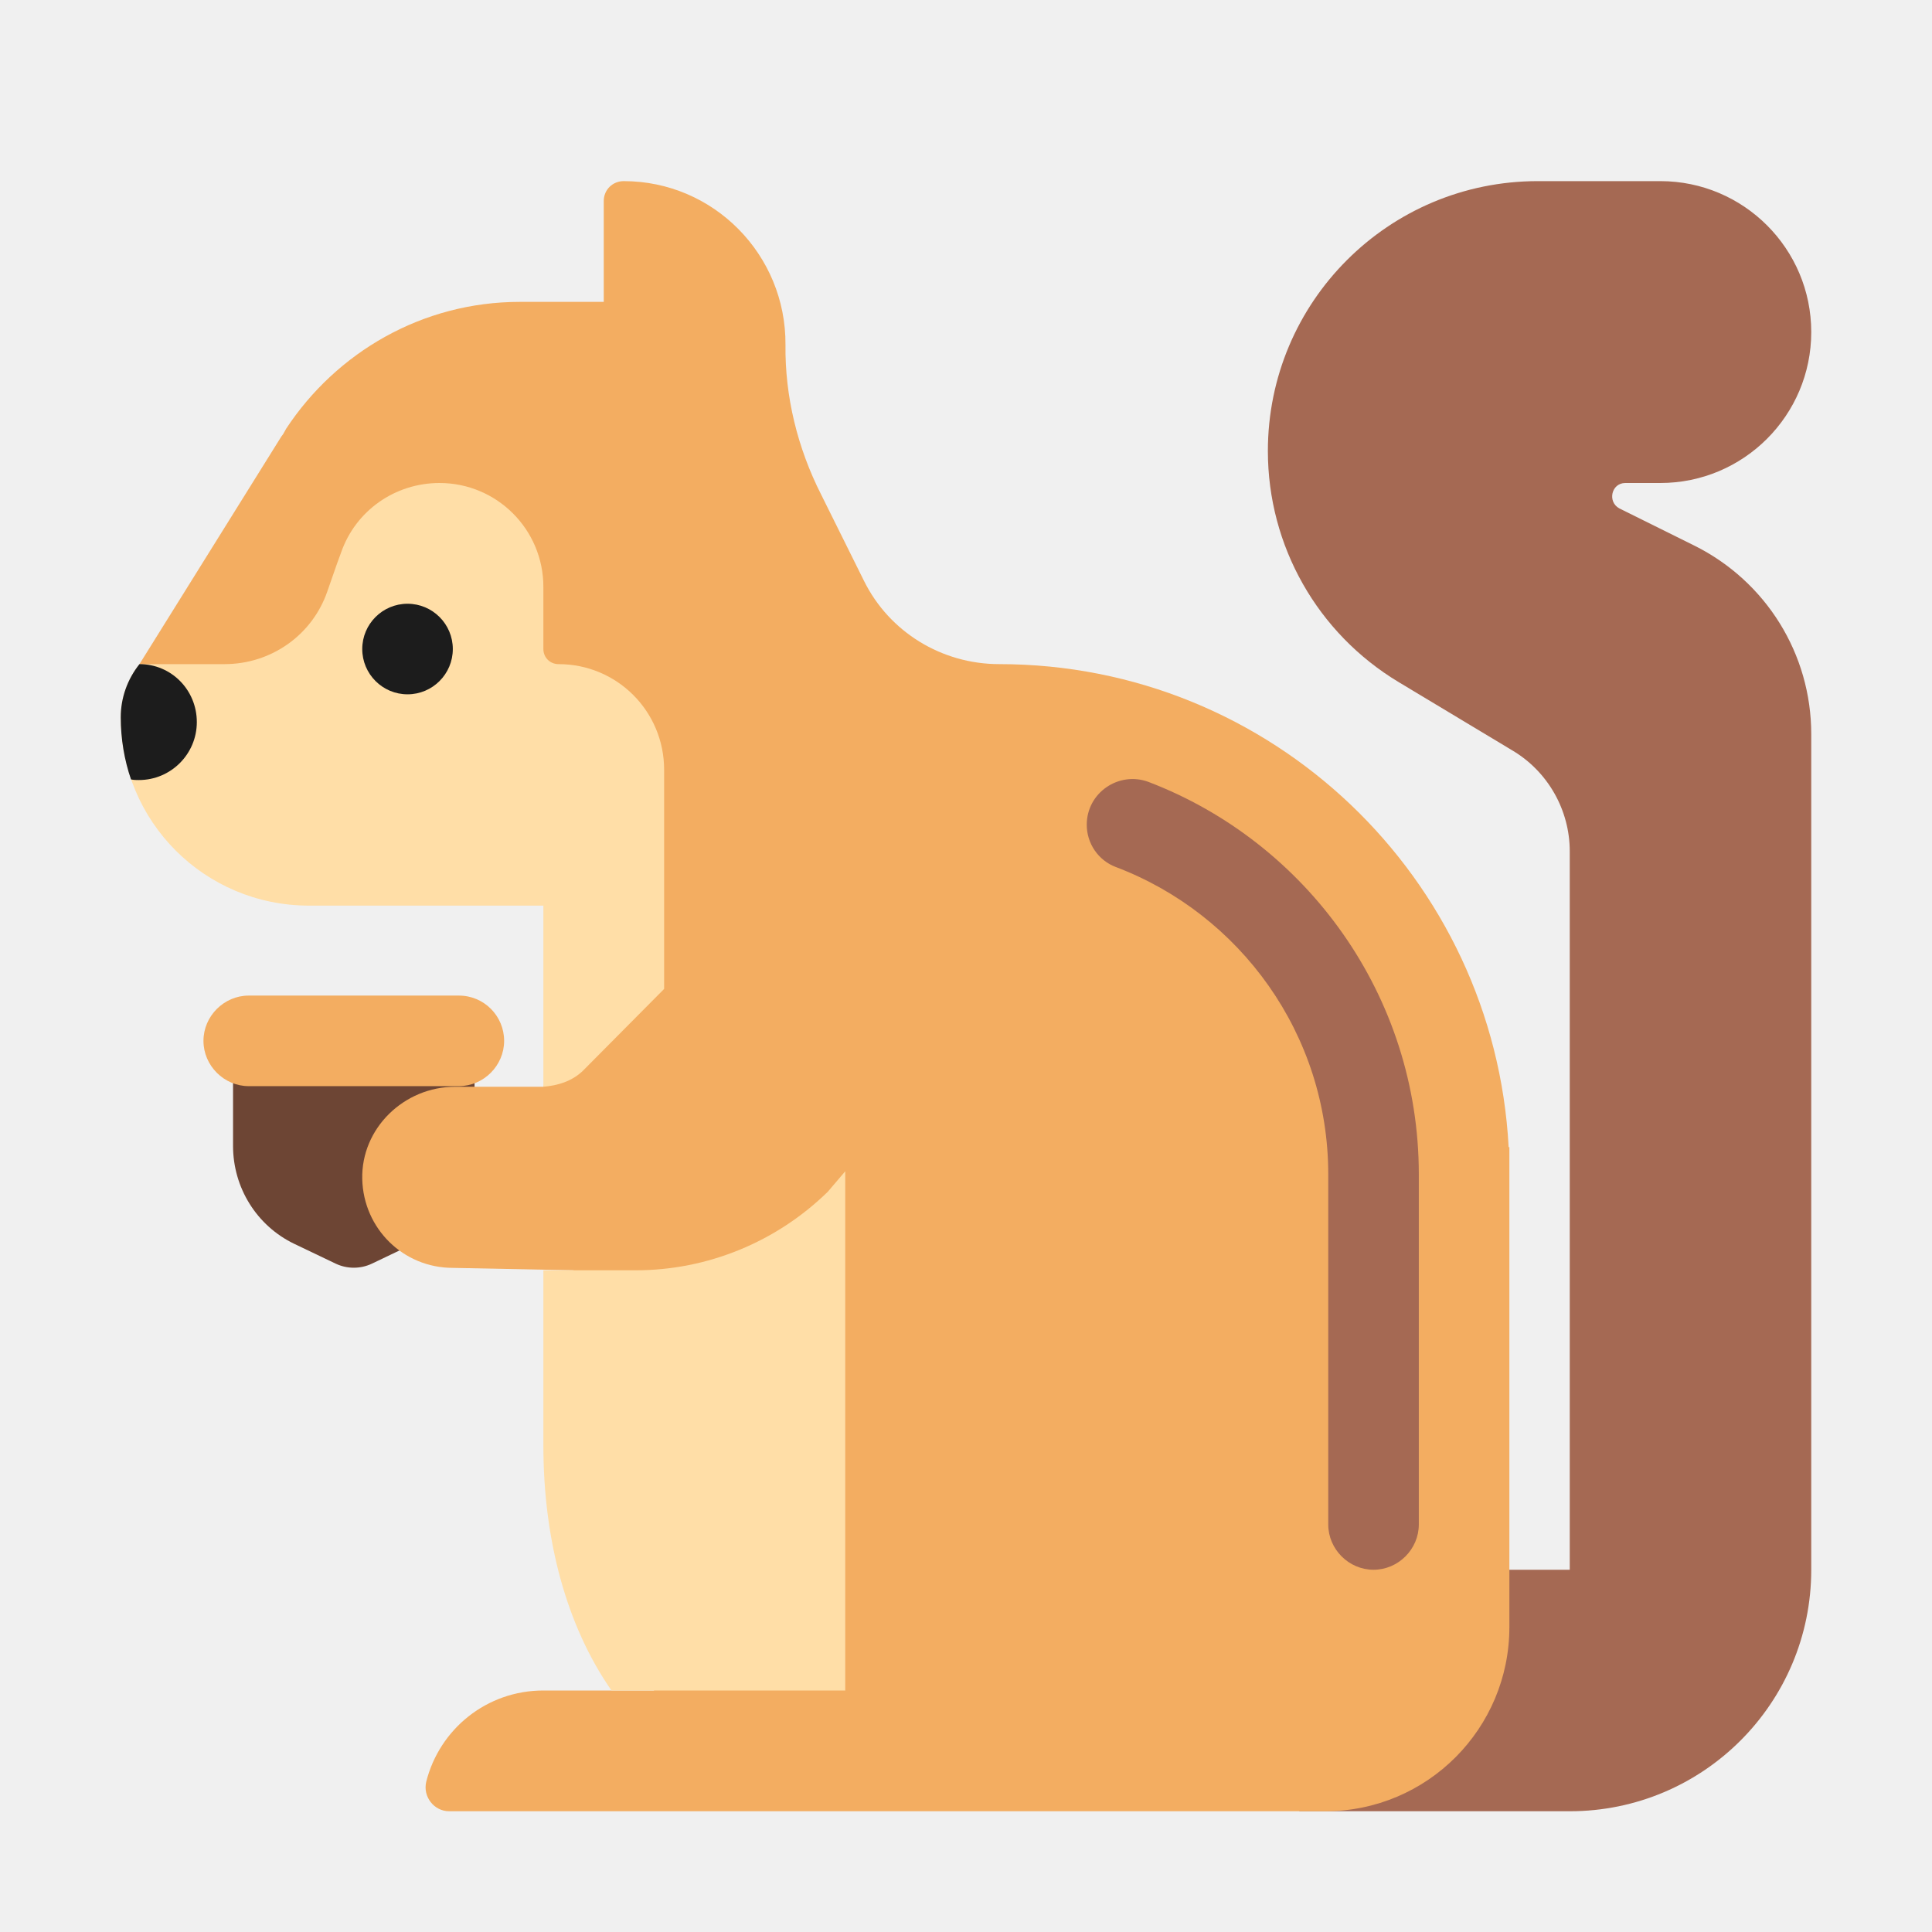
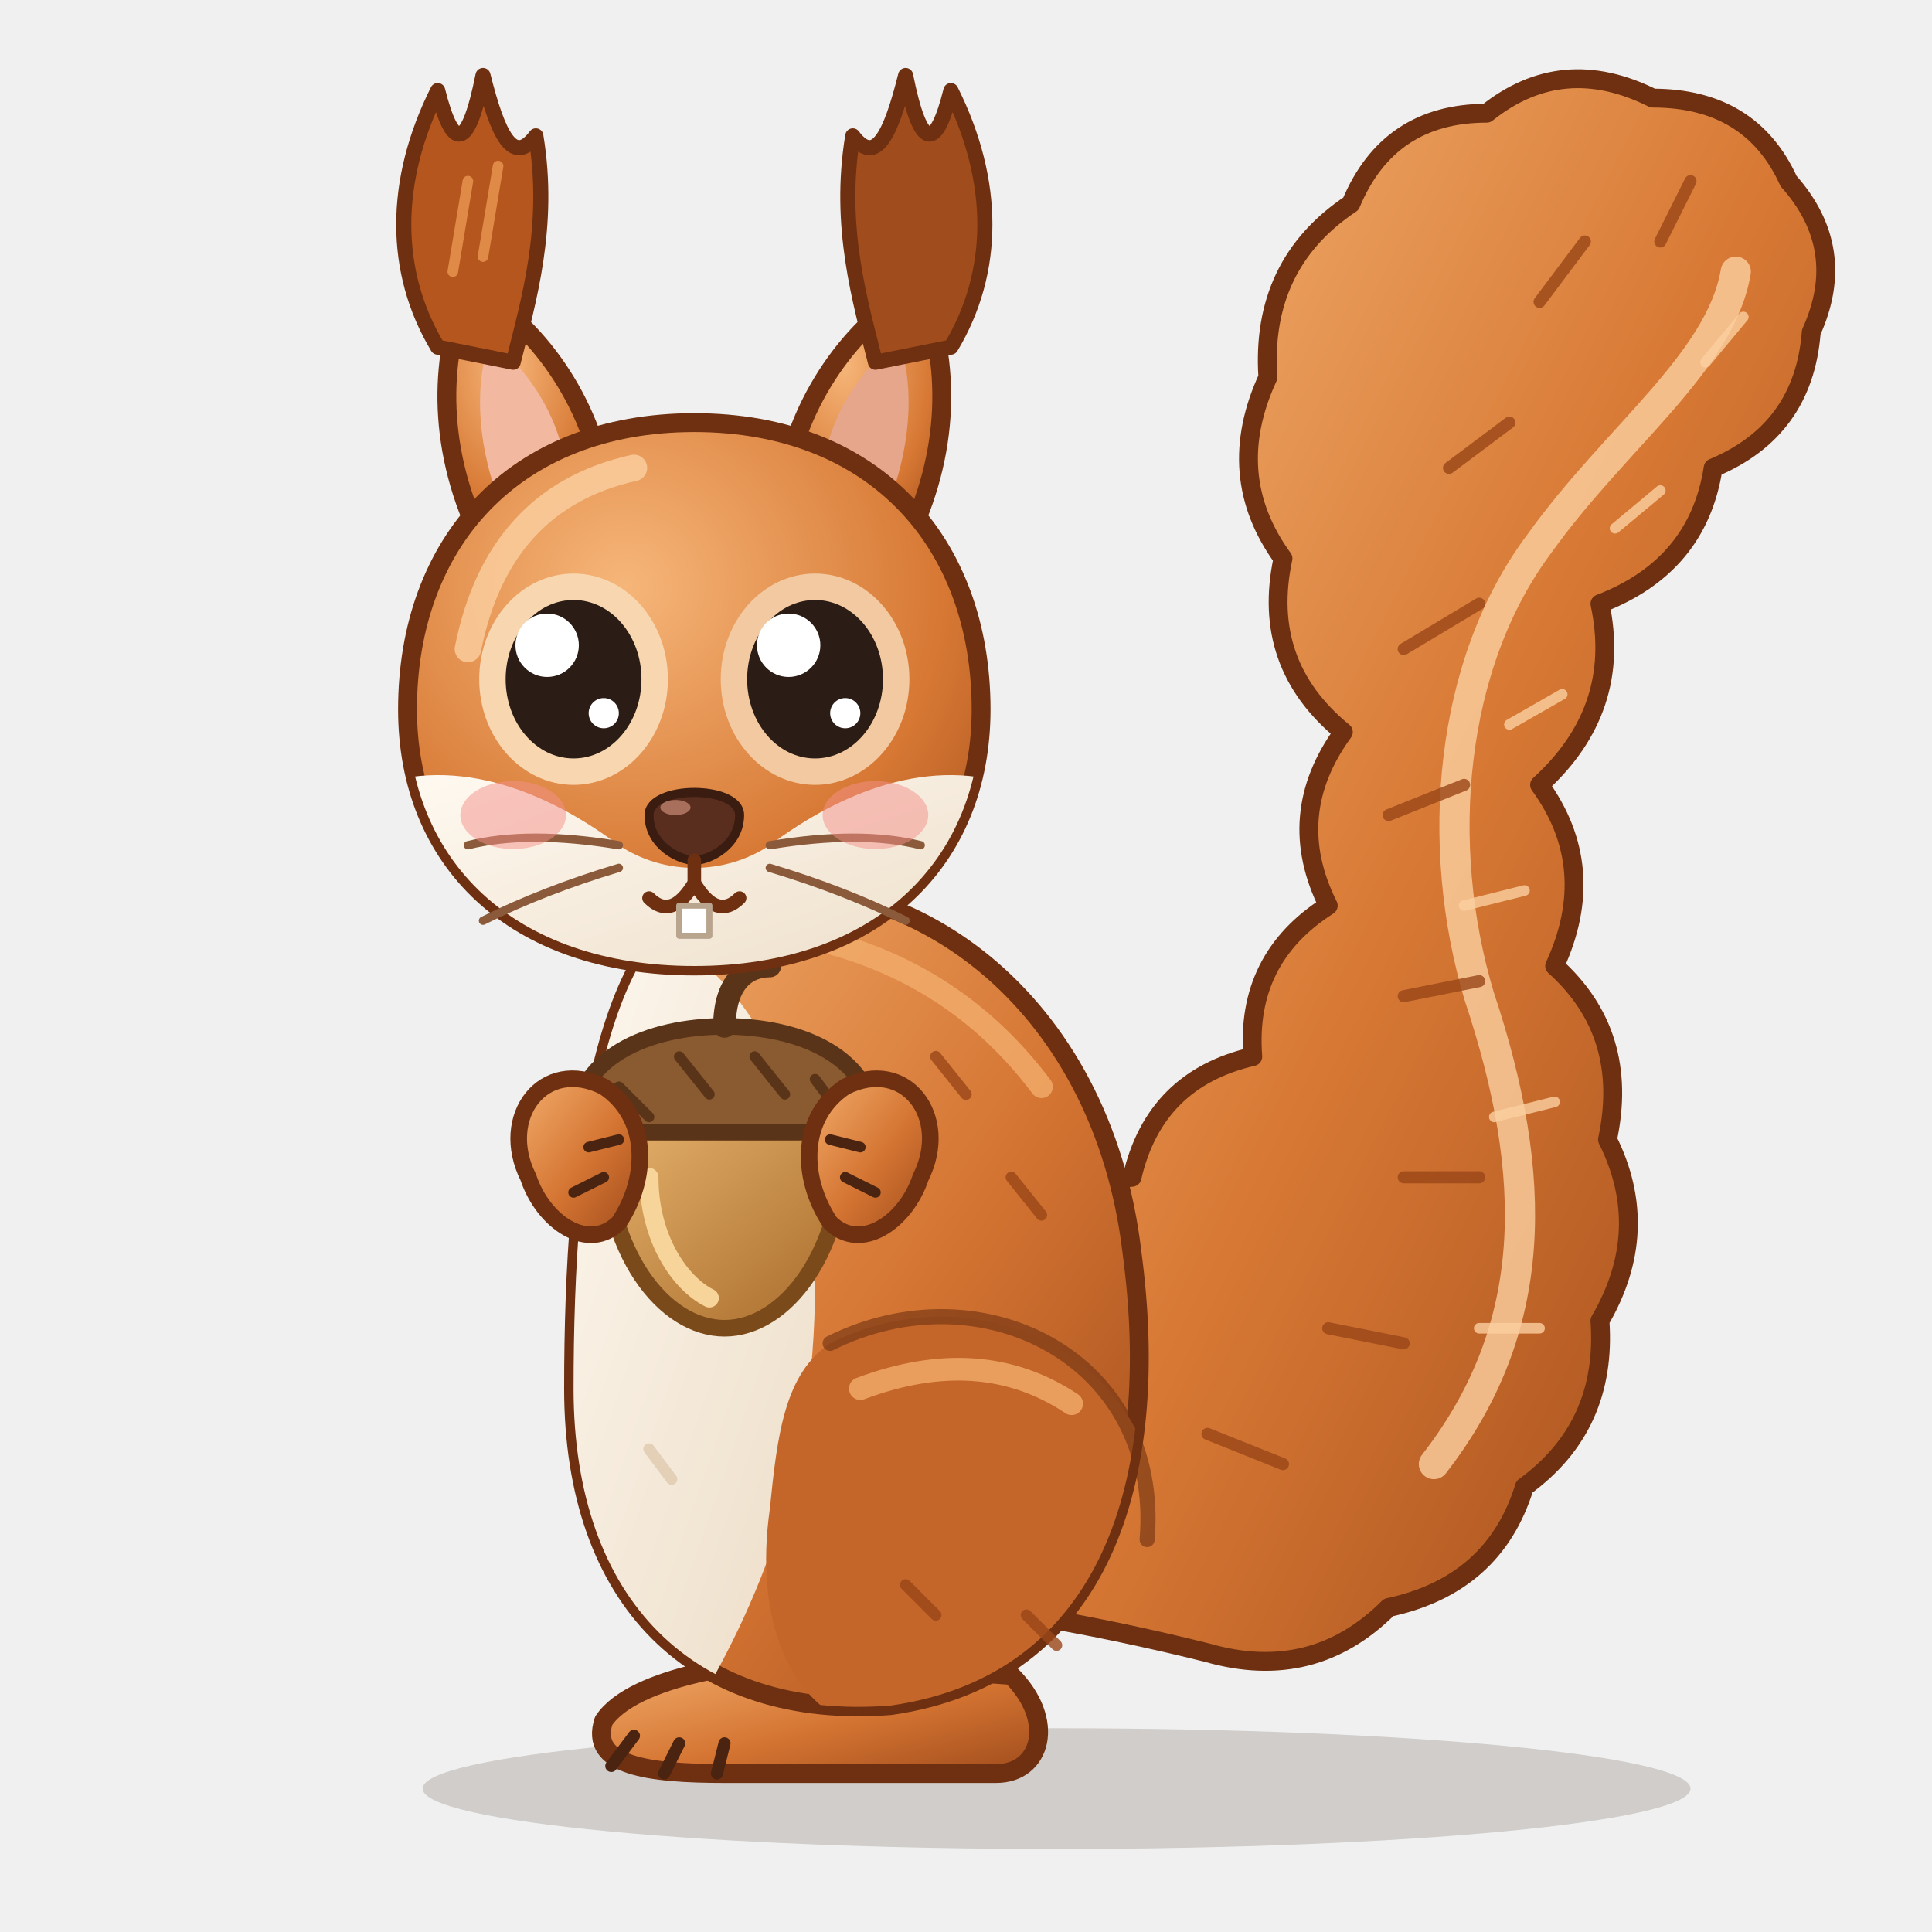
- <svg xmlns="http://www.w3.org/2000/svg" width="32" height="32" viewBox="0 0 32 32" fill="none">
-   <path d="M28.07 9.04L26.82 8.42C26.62 8.31 26.69 8 26.92 8H27.5C28.88 8 30 6.88 30 5.5C30 4.12 28.88 3 27.5 3H25.47C23 3 21 5 21 7.47C21 9.04 21.82 10.49 23.17 11.3L25.05 12.43C25.64 12.78 26 13.42 26 14.1V26H21.52V30H26C28.21 30 30 28.21 30 26V12.16C30 10.83 29.25 9.63 28.07 9.04Z" fill="#A56953" />
-   <path d="M3.86 16.99V18.98C3.86 19.67 4.25 20.3 4.87 20.6L5.56 20.93C5.75 21.02 5.97 21.02 6.16 20.93L6.85 20.6C7.47 20.3 7.86 19.67 7.86 18.98V16.99H3.86Z" fill="#6D4534" />
-   <path d="M14.31 9.62C14.73 10.47 15.6 11 16.55 11C21.066 11 24.749 14.544 24.988 19H25V19.442L25 19.46V26.95C25 27.79 24.66 28.552 24.109 29.105C23.558 29.657 22.795 30 21.95 30H7.44C7.19 30 7 29.76 7.06 29.51C7.28 28.64 8.06 28 9 28H10.834C9.981 26.926 9.5 25.503 9.5 23.94V21.04L7.5 21C6.68 21 6.02 20.35 6 19.53C5.98 18.69 6.69 18 7.54 18H9L10 15L2.31 11L4.66 7.23C4.665 7.225 4.67 7.218 4.675 7.21C4.68 7.203 4.685 7.195 4.69 7.19L4.74 7.1C5.57 5.84 6.99 5 8.61 5H10V3.33C10 3.14 10.15 3 10.33 3C11.82 3 13.02 4.22 13.01 5.71C13 6.57 13.21 7.42 13.6 8.19L14.31 9.62Z" fill="#F3AD61" />
-   <path d="M7.6 16.49C8.02 16.49 8.35 16.83 8.35 17.24C8.35 17.65 8.01 17.99 7.6 17.99H4.12C3.71 17.99 3.37 17.65 3.37 17.24C3.37 16.83 3.71 16.49 4.12 16.49H7.6Z" fill="#F3AD61" />
-   <path d="M5.65 9.15C5.89 8.46 6.54 8 7.28 8C8.23 8 9 8.77 9 9.72V10.75C9 10.89 9.11 11 9.25 11C10.22 11 11 11.78 11 12.75V16.38L9.65 17.74C9.47 17.91 9.24 17.98 9 18V15H5.12C3.39 15 2 13.61 2 11.88C2 11.56 2.11 11.25 2.31 11H3.72C4.49 11 5.17 10.52 5.42 9.8C5.454 9.706 5.486 9.612 5.518 9.519C5.562 9.394 5.604 9.27 5.65 9.15Z" fill="#FFDEA7" />
-   <path d="M13.71 19.74C12.86 20.57 11.72 21.04 10.53 21.04H9V23.94C9 25.502 9.381 26.925 10.128 28H14V26.72C14 26.714 14 26.708 14 26.703V19.4L13.71 19.74Z" fill="#FFDEA7" />
-   <path d="M22 19.45V25.25C22 25.66 22.34 26 22.75 26C23.16 26 23.5 25.66 23.5 25.25V19.45C23.5 16.49 21.64 13.95 19.02 12.95C18.53 12.77 18 13.13 18 13.66C18 13.97 18.19 14.25 18.48 14.36C20.54 15.14 22 17.13 22 19.45Z" fill="#A56953" />
-   <path d="M7.5 10.75C7.5 11.164 7.164 11.5 6.75 11.5C6.336 11.5 6 11.164 6 10.75C6 10.336 6.336 10 6.75 10C7.164 10 7.5 10.336 7.5 10.75Z" fill="#1C1C1C" />
-   <path d="M2.31 11C2.84 11 3.26 11.43 3.26 11.96C3.26 12.49 2.83 12.92 2.3 12.92C2.26 12.92 2.22 12.92 2.17 12.91C2.06 12.59 2 12.24 2 11.88C2 11.56 2.11 11.25 2.31 11Z" fill="#1C1C1C" />
+ <svg xmlns="http://www.w3.org/2000/svg" viewBox="0 0 256 256">
+   <defs>
+     <linearGradient id="esquilo-pelo" x1="0" y1="0" x2="1" y2="1">
+       <stop offset="0" stop-color="#f3ad6c" />
+       <stop offset="0.55" stop-color="#d47432" />
+       <stop offset="1" stop-color="#a04c1c" />
+     </linearGradient>
+     <linearGradient id="esquilo-cauda" x1="0" y1="0" x2="1" y2="1">
+       <stop offset="0" stop-color="#f7b878" />
+       <stop offset="0.5" stop-color="#d77834" />
+       <stop offset="1" stop-color="#9a4618" />
+     </linearGradient>
+     <radialGradient id="esquilo-cabeca" cx="0.38" cy="0.3" r="0.85">
+       <stop offset="0" stop-color="#f6b679" />
+       <stop offset="0.65" stop-color="#d77834" />
+       <stop offset="1" stop-color="#a8521e" />
+     </radialGradient>
+     <linearGradient id="esquilo-branco" x1="0" y1="0" x2="1" y2="1">
+       <stop offset="0" stop-color="#fffaf2" />
+       <stop offset="1" stop-color="#ecdcc6" />
+     </linearGradient>
+     <linearGradient id="esquilo-bolota" x1="0" y1="0" x2="1" y2="1">
+       <stop offset="0" stop-color="#e3b06a" />
+       <stop offset="1" stop-color="#a86a2a" />
+     </linearGradient>
+     <clipPath id="esquilo-clip-corpo">
+       <path d="M96 118 C120 114 146 132 150 166 C154 196 146 222 118 226 C92 228 76 212 76 184 C76 152 80 122 96 118 Z" />
+     </clipPath>
+     <clipPath id="esquilo-clip-cabeca">
+       <path d="M92 56 C116 56 130 72 130 94 C130 114 116 128 92 128 C68 128 54 114 54 94 C54 72 68 56 92 56 Z" />
+     </clipPath>
+   </defs>
+   <g id="sombra">
+     <ellipse cx="140" cy="237" rx="84" ry="8" fill="#3b2a1a" opacity="0.18" />
+   </g>
+   <g id="cauda" stroke-linejoin="round" stroke-linecap="round">
+     <path d="M136 214 Q148 216 160 219 Q174 223 184 213 Q198 210 202 197 Q213 189 212 175 Q219 163 213 151 Q216 137 206 128 Q212 115 204 104 Q215 94 212 80 Q225 75 227 62 Q239 57 240 44 Q245 33 237 24 Q232 13 219 13 Q207 7 197 15 Q184 15 179 27 Q167 35 168 50 Q162 63 170 74 Q167 88 178 97 Q170 108 176 120 Q165 127 166 140 Q153 143 150 156 Q138 157 136 168 Z" fill="url(#esquilo-cauda)" stroke="#6e3010" stroke-width="2.5" />
+     <path d="M190 194 C204 176 204 156 196 132 C190 112 192 88 204 72 C214 58 228 48 230 36" fill="none" stroke="#fbd0a0" stroke-width="4" opacity="0.8" />
+     <g fill="none" stroke="#9a4618" stroke-width="1.6" opacity="0.8">
+       <path d="M160 190 l10 4 M176 176 l10 2 M186 156 l10 0 M186 132 l10 -2 M184 108 l10 -4 M186 86 l10 -6 M192 62 l8 -6 M204 40 l6 -8 M220 32 l4 -8" />
+     </g>
+     <g fill="none" stroke="#fbd0a0" stroke-width="1.4" opacity="0.8">
+       <path d="M196 176 l8 0 M198 148 l8 -2 M194 120 l8 -2 M200 96 l7 -4 M214 70 l6 -5 M226 48 l5 -6" />
+     </g>
+   </g>
+   <g id="pe-tras" stroke-linejoin="round" stroke-linecap="round">
+     <path d="M106 220 C100 220 84 222 80 228 C78 234 86 235 96 235 L132 235 C138 235 140 228 134 222 Z" fill="url(#esquilo-pelo)" stroke="#6e3010" stroke-width="2.5" />
+     <path d="M84 230 l-3 4 M90 231 l-2 4 M96 231 l-1 4" stroke="#4a2410" stroke-width="1.6" />
+   </g>
+   <g id="corpo" stroke-linejoin="round" stroke-linecap="round">
+     <path d="M96 118 C120 114 146 132 150 166 C154 196 146 222 118 226 C92 228 76 212 76 184 C76 152 80 122 96 118 Z" fill="url(#esquilo-pelo)" stroke="#6e3010" stroke-width="2.5" />
+     <g clip-path="url(#esquilo-clip-corpo)">
+       <path d="M70 120 C96 120 108 140 108 170 C108 196 100 214 90 230 L70 230 Z" fill="url(#esquilo-branco)" />
+       <path d="M110 178 C130 168 154 180 154 204 C154 226 136 232 118 230 C104 228 100 214 102 200 C103 190 104 182 110 178 Z" fill="#c4662a" />
+     </g>
+     <path d="M110 178 C130 168 154 180 152 204" fill="none" stroke="#6e3010" stroke-width="2" opacity="0.6" />
+     <path d="M114 184 Q130 178 142 186" fill="none" stroke="#f3ad6c" stroke-width="3" opacity="0.8" />
+     <g fill="none" stroke="#e3d0b6" stroke-width="1.5">
+       <path d="M84 150 l3 4 M90 170 l3 4 M86 192 l3 4" />
+     </g>
+     <g fill="none" stroke="#9a4618" stroke-width="1.5" opacity="0.8">
+       <path d="M124 140 l4 5 M134 156 l4 5 M120 210 l4 4 M136 214 l4 4" />
+     </g>
+     <path d="M106 124 Q126 128 138 144" fill="none" stroke="#f3ad6c" stroke-width="3" opacity="0.8" />
+   </g>
+   <g id="bolota" stroke-linejoin="round" stroke-linecap="round">
+     <path d="M80 150 C80 166 88 176 96 176 C104 176 112 166 112 150 Z" fill="url(#esquilo-bolota)" stroke="#7a4a1a" stroke-width="2.2" />
+     <path d="M86 156 C86 164 90 170 94 172" fill="none" stroke="#f6d49a" stroke-width="2.5" />
+     <path d="M76 150 C76 140 86 136 96 136 C106 136 116 140 116 150 Z" fill="#8a5a30" stroke="#5a3418" stroke-width="2.2" />
+     <path d="M82 144 l4 4 M90 140 l4 5 M100 140 l4 5 M108 143 l3 4" stroke="#5a3418" stroke-width="1.4" />
+     <path d="M96 136 C96 130 99 128 102 128" fill="none" stroke="#5a3418" stroke-width="3" />
+     <path d="M70 156 C66 148 72 140 80 144 C86 148 86 156 82 162 C78 166 72 162 70 156 Z" fill="url(#esquilo-pelo)" stroke="#6e3010" stroke-width="2.2" />
+     <path d="M122 156 C126 148 120 140 112 144 C106 148 106 156 110 162 C114 166 120 162 122 156 Z" fill="url(#esquilo-pelo)" stroke="#6e3010" stroke-width="2.2" />
+     <path d="M76 158 l4 -2 M78 152 l4 -1 M116 158 l-4 -2 M114 152 l-4 -1" stroke="#4a2410" stroke-width="1.4" />
+   </g>
+   <g id="cabeca" stroke-linejoin="round" stroke-linecap="round">
+     <path d="M64 72 C58 60 58 48 62 38 C70 42 78 52 80 64 Z" fill="url(#esquilo-cabeca)" stroke="#6e3010" stroke-width="2.5" />
+     <path d="M66 66 C63 58 63 50 65 45 C70 49 74 55 75 62 Z" fill="#f2b9a0" />
+     <path d="M 120 72 C 126 60 126 48 122 38 C 114 42 106 52 104 64 Z" fill="url(#esquilo-cabeca)" stroke="#6e3010" stroke-width="2.5" />
+     <path d="M 118 66 C 121 58 121 50 119 45 C 114 49 110 55 109 62 Z" fill="#e6a68c" />
+     <path d="M58 46 C52 36 52 24 58 12 C60 20 62 20 64 10 C66 18 68 22 71 18 C73 30 70 40 68 48 Z" fill="#b4561e" stroke="#6e3010" stroke-width="2" />
+     <path d="M 126 46 C 132 36 132 24 126 12 C 124 20 122 20 120 10 C 118 18 116 22 113 18 C 111 30 114 40 116 48 Z" fill="#a04c1c" stroke="#6e3010" stroke-width="2" />
+     <path d="M60 36 l2 -12 M64 34 l2 -12" stroke="#e08a48" stroke-width="1.4" />
+     <path d="M92 56 C116 56 130 72 130 94 C130 114 116 128 92 128 C68 128 54 114 54 94 C54 72 68 56 92 56 Z" fill="url(#esquilo-cabeca)" stroke="#6e3010" stroke-width="2.5" />
+     <g clip-path="url(#esquilo-clip-cabeca)">
+       <path d="M50 104 C62 100 74 106 82 112 C88 116 96 116 102 112 C110 106 122 100 134 104 L134 132 L50 132 Z" fill="url(#esquilo-branco)" />
+     </g>
+     <path d="M62 86 Q66 66 84 62" fill="none" stroke="#fbd0a0" stroke-width="3.5" opacity="0.8" />
+     <ellipse cx="76" cy="90" rx="12.5" ry="14" fill="#f8d6b0" />
+     <ellipse cx="108" cy="90" rx="12.5" ry="14" fill="#f2c9a0" />
+     <path d="M86 108 C86 104 98 104 98 108 C98 112 94 114 92 114 C90 114 86 112 86 108 Z" fill="#5a2e1e" stroke="#3a1c10" stroke-width="1.2" />
+     <ellipse cx="89.5" cy="107" rx="2" ry="1" fill="#a8705c" />
+     <path d="M92 114 v3 M86 119 Q89 122 92 117 Q95 122 98 119" fill="none" stroke="#6e3010" stroke-width="1.8" />
+     <path d="M90 120 h4 v4 h-4 Z" fill="#ffffff" stroke="#b9a48e" stroke-width="0.8" />
+     <g fill="none" stroke="#8a5a3a" stroke-width="1.1">
+       <path d="M82 112 Q70 110 62 112 M82 115 Q72 118 64 122 M102 112 Q114 110 122 112 M102 115 Q112 118 120 122" />
+     </g>
+     <ellipse cx="68" cy="108" rx="7" ry="4.5" fill="#f4908a" opacity="0.5" />
+     <ellipse cx="116" cy="108" rx="7" ry="4.5" fill="#f4908a" opacity="0.5" />
+   </g>
+   <g id="olhos">
+     <ellipse cx="76" cy="90" rx="9" ry="10.5" fill="#2b1d16" />
+     <ellipse cx="108" cy="90" rx="9" ry="10.5" fill="#2b1d16" />
+     <circle cx="72.5" cy="85.5" r="4.2" fill="#fff" />
+     <circle cx="80" cy="94.5" r="2" fill="#fff" />
+     <circle cx="104.5" cy="85.5" r="4.2" fill="#fff" />
+     <circle cx="112" cy="94.5" r="2" fill="#fff" />
+   </g>
</svg>
